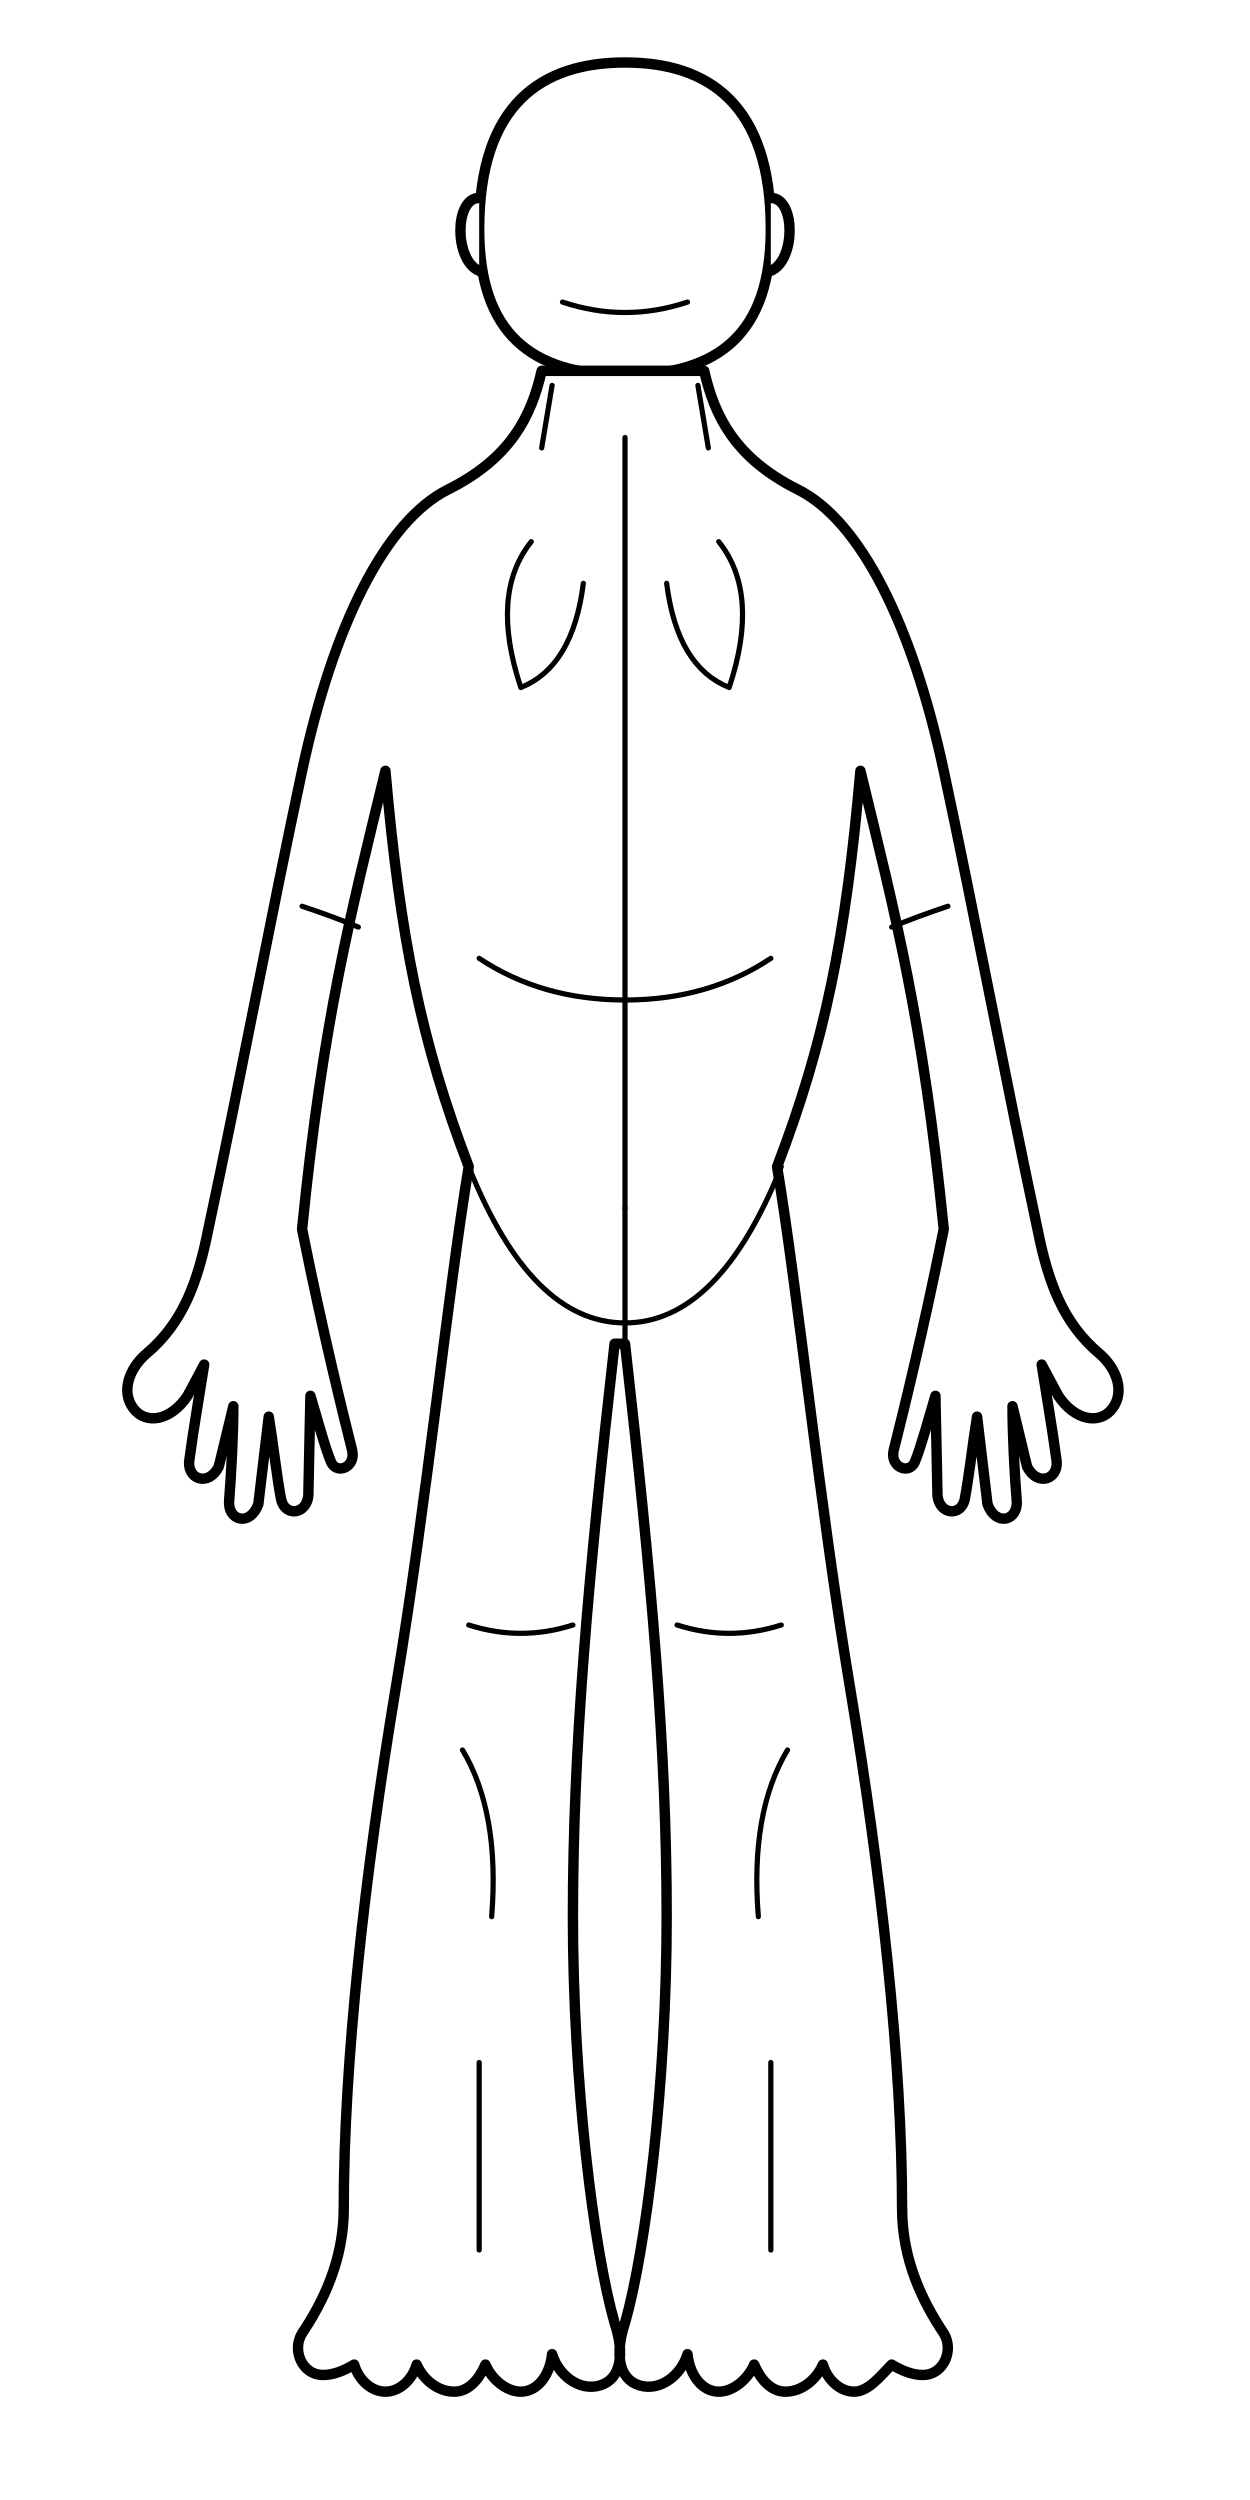
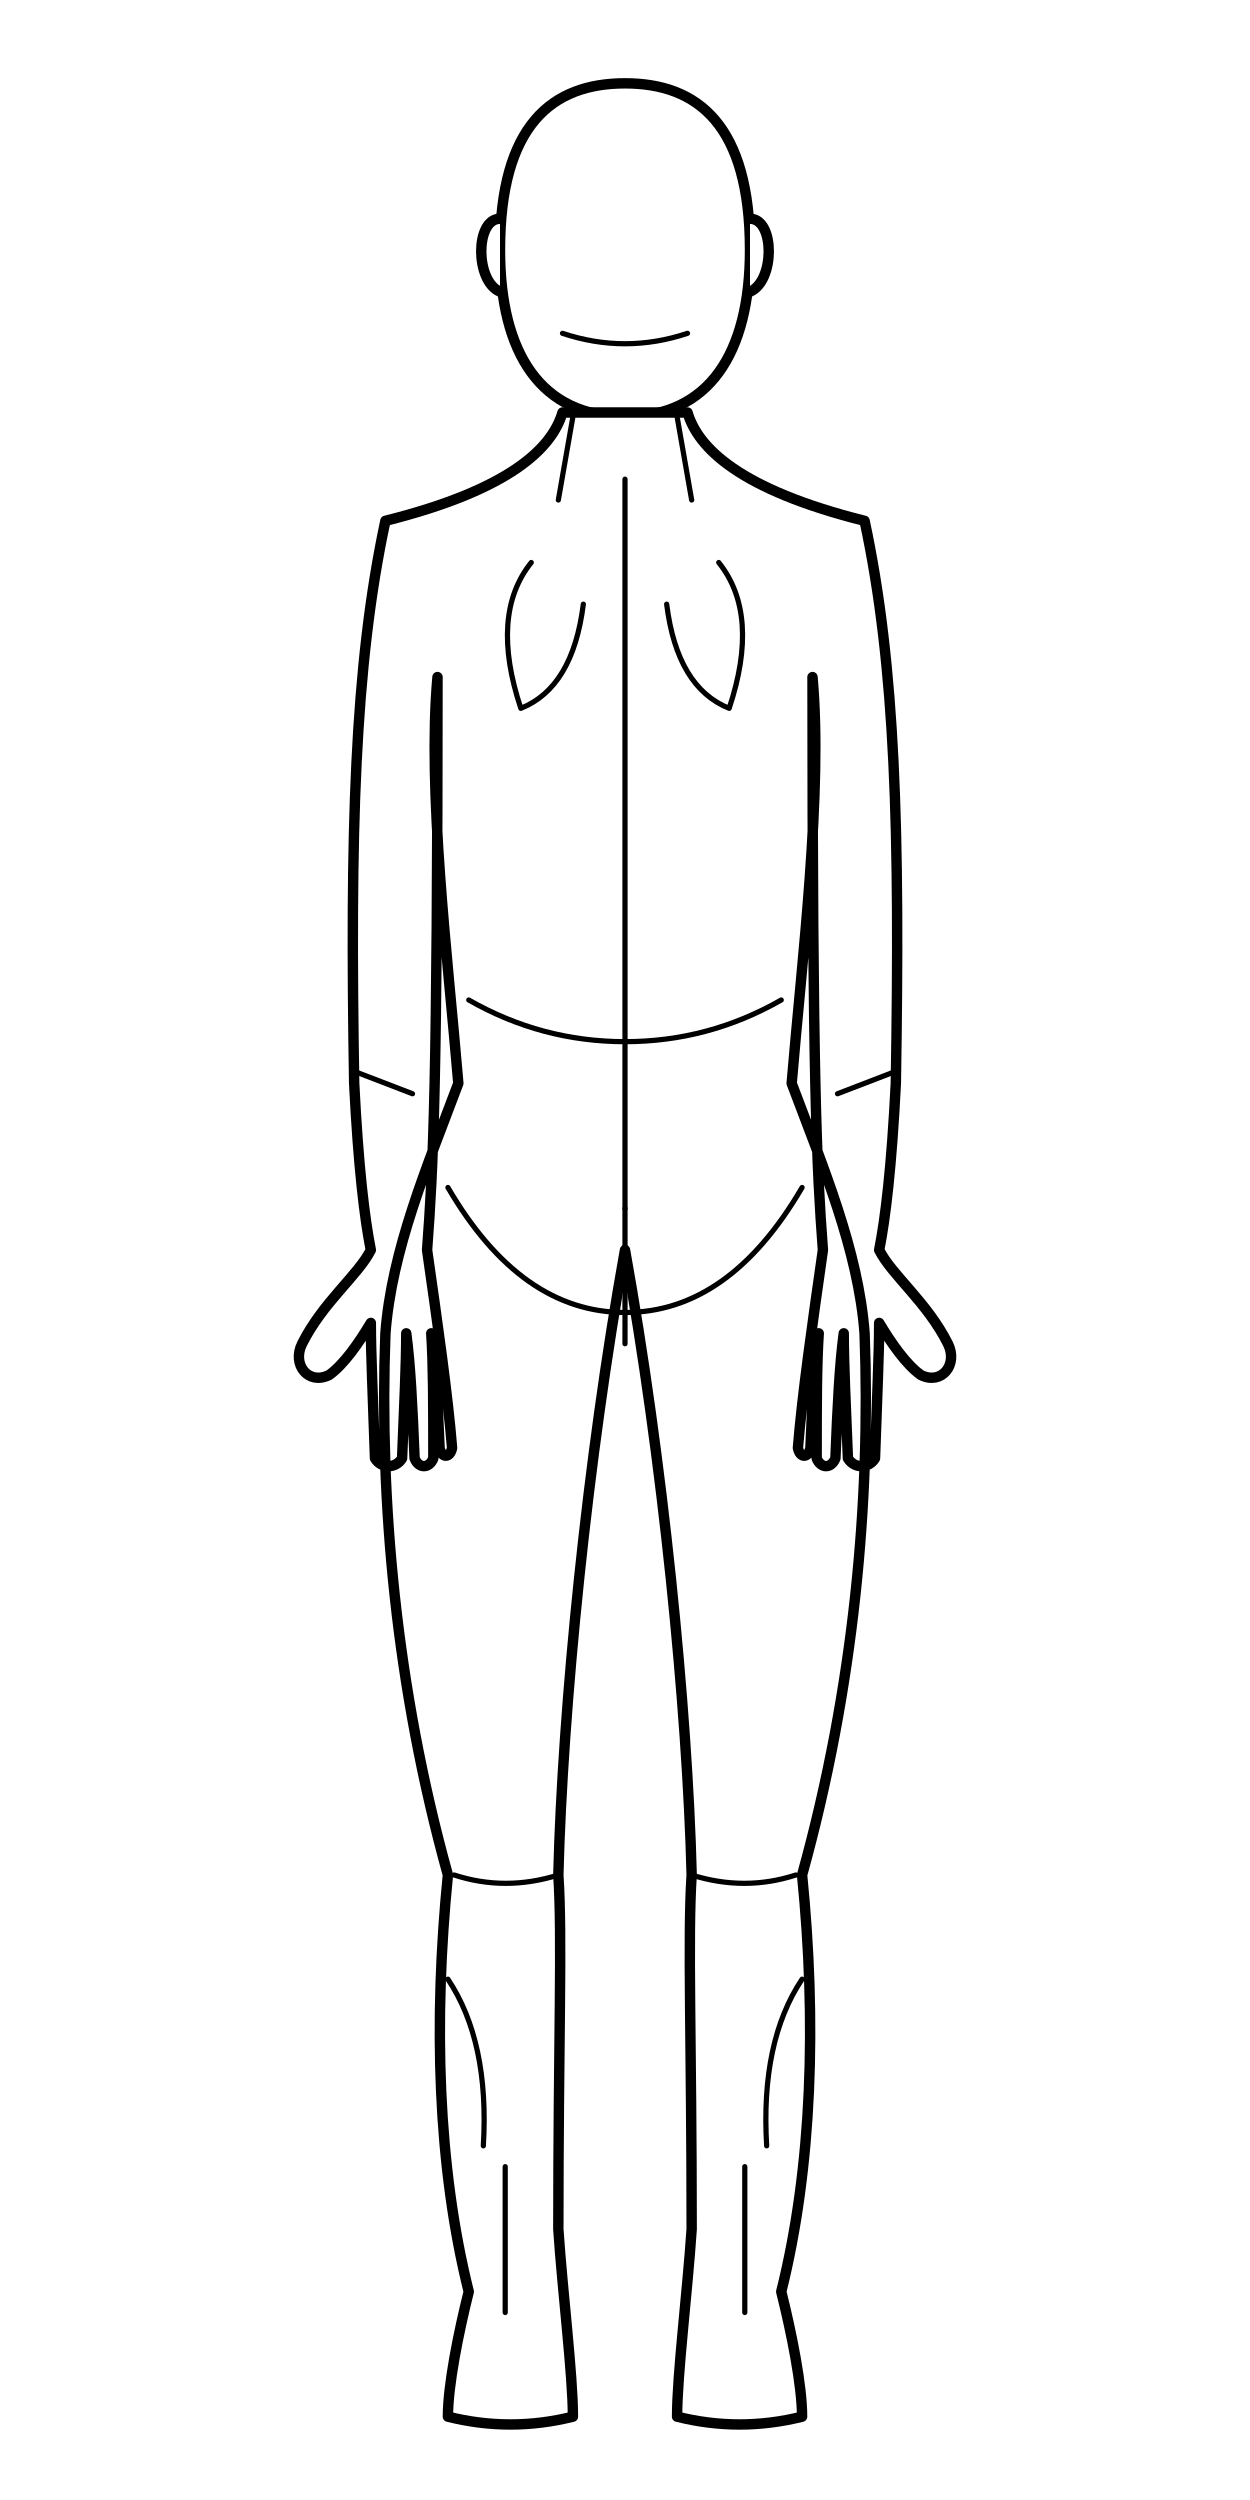
<svg xmlns="http://www.w3.org/2000/svg" width="600" height="1200" viewBox="0 0 600 1200">
  <rect width="600" height="1200" fill="#ffffff" />
  <g fill="#ffffff" stroke="#000000" stroke-width="5" stroke-linecap="round" stroke-linejoin="round">
-     <path d="M 230 110 C 230 50 260 30 300 30 C 340 30 370 50 370 110 C 370 160 345 180 300 180 C 255 180 230 160 230 110 Z" />
-     <path d="M 230 95 C 218 95 218 125 230 130" />
-     <path d="M 370 95 C 382 95 382 125 370 130" />
-     <path d="M 260 178               C 255 200 245 220 215 235               C 185 250 160 300 145 370               C 130 440 115 520 100 590               C 95 615 88 635 70 650              C 62 657 58 668 64 676              C 70 684 82 682 90 670              L 98 655              C 96 668 93 685 91 700              C 89 710 100 714 105 704              L 112 675              C 112 688 111 708 110 720              C 109 730 120 733 124 722              L 129 680              C 131 692 133 710 135 720              C 137 728 147 727 148 718              L 149 670              C 152 680 156 695 159 702              C 162 708 171 704 169 696              C 165 680 155 640 145 590              C 155 490 168 440 185 370              C 192 450 202 500 225 560              C 215 620 205 720 190 810              C 175 900 165 990 165 1060              C 165 1085 155 1105 145 1120              C 140 1128 145 1140 155 1140              C 160 1140 165 1138 170 1135              C 172 1142 178 1148 185 1148              C 192 1148 198 1142 200 1135              C 203 1142 210 1148 218 1148              C 225 1148 230 1142 233 1135              C 236 1142 243 1148 250 1148              C 258 1148 264 1140 265 1130              C 268 1140 278 1148 288 1145              C 298 1142 300 1130 295 1115              C 285 1080 275 1000 275 920              C 275 840 282 760 295 645              L 300 645              C 313 760 320 840 320 920              C 320 1000 310 1080 300 1115              C 295 1130 297 1142 307 1145              C 317 1148 327 1140 330 1130              C 331 1140 337 1148 345 1148              C 352 1148 359 1142 362 1135              C 365 1142 370 1148 377 1148              C 385 1148 392 1142 395 1135              C 397 1142 403 1148 410 1148              C 417 1148 423 1140 428 1135              C 433 1138 438 1140 443 1140              C 453 1140 458 1128 453 1120              C 443 1105 433 1085 433 1060              C 433 990 423 900 408 810              C 393 720 383 620 373 560              C 396 500 406 450 413 370              C 430 440 443 490 453 590              C 443 640 433 680 429 696              C 427 704 436 708 439 702              C 442 695 446 680 449 670              L 450 718              C 451 727 461 728 463 720              C 465 710 467 692 469 680              L 474 722              C 478 733 489 730 488 720              C 487 708 486 688 486 675              L 493 704              C 498 714 509 710 507 700              C 505 685 502 668 500 655              L 508 670              C 516 682 528 684 534 676              C 540 668 536 657 528 650              C 510 635 503 615 498 590              C 483 520 468 440 453 370              C 438 300 413 250 383 235              C 353 220 343 200 338 178              Z" />
+     <path d="M 240 120 C 240 60 265 40 300 40 C 335 40 360 60 360 120 C 360 170 340 200 300 200 C 260 200 240 170 240 120 Z" />
+     <path d="M 240 105 C 228 105 228 135 240 140" />
+     <path d="M 360 105 C 372 105 372 135 360 140" />
+     <path d="M 270 198              C 265 215 245 235 185 250              C 170 320 168 400 170 520              C 172 560 175 585 178 600              C 172 612 155 625 145 645              C 140 655 148 665 158 660              C 165 655 172 645 178 635              C 178 650 179 670 180 700              C 183 705 190 705 193 700              C 194 675 195 655 195 640              C 197 655 198 675 199 700              C 201 705 206 705 208 700              C 208 675 208 655 207 640              C 209 655 210 670 211 695              C 212 700 216 700 217 695              C 215 670 210 635 205 600              C 208 560 210 520 210 325              C 205 380 215 460 220 520              C 205 560 188 600 185 640              C 182 720 190 810 215 900              C 208 970 210 1040 225 1100              C 220 1120 215 1145 215 1160              C 235 1165 255 1165 275 1160              C 275 1140 270 1100 268 1070              C 268 980 270 930 268 900              C 270 820 282 700 300 600              C 318 700 330 820 332 900              C 330 930 332 980 332 1070              C 330 1100 325 1140 325 1160              C 345 1165 365 1165 385 1160              C 385 1145 380 1120 375 1100              C 390 1040 392 970 385 900              C 410 810 418 720 415 640              C 412 600 395 560 380 520              C 385 460 395 380 390 325              C 390 520 392 560 395 600              C 390 635 385 670 383 695              C 384 700 388 700 389 695              C 390 670 391 655 393 640              C 392 655 392 675 392 700              C 394 705 399 705 401 700              C 402 675 403 655 405 640              C 405 655 406 675 407 700              C 410 705 417 705 420 700              C 421 670 422 650 422 635              C 428 645 435 655 442 660              C 452 665 460 655 455 645              C 445 625 428 612 422 600              C 425 585 428 560 430 520              C 432 400 430 320 415 250              C 355 235 335 215 330 198              Z" />
  </g>
  <g fill="none" stroke="#000000" stroke-width="2.5" stroke-linecap="round" stroke-linejoin="round">
-     <path d="M 270 145 Q 300 155 330 145" />
-     <path d="M 265 185 L 260 215" />
-     <path d="M 335 185 L 340 215" />
-     <path d="M 300 210 L 300 580" />
-     <path d="M 255 260 Q 235 285 250 330 Q 275 320 280 280" />
-     <path d="M 345 260 Q 365 285 350 330 Q 325 320 320 280" />
-     <path d="M 230 460 Q 260 480 300 480 Q 340 480 370 460" />
-     <path d="M 225 560 Q 255 635 300 635" />
-     <path d="M 375 560 Q 345 635 300 635" />
+     <path d="M 270 160 Q 300 170 330 160" />
+     <path d="M 275 200 L 268 240" />
+     <path d="M 325 200 L 332 240" />
+     <path d="M 300 230 L 300 580" />
+     <path d="M 255 270 Q 235 295 250 340 Q 275 330 280 290" />
+     <path d="M 345 270 Q 365 295 350 340 Q 325 330 320 290" />
+     <path d="M 225 480 Q 260 500 300 500 Q 340 500 375 480" />
+     <path d="M 215 570 Q 250 630 300 630" />
+     <path d="M 385 570 Q 350 630 300 630" />
    <path d="M 300 580 L 300 645" />
-     <path d="M 145 435 Q 160 440 172 445" />
-     <path d="M 455 435 Q 440 440 428 445" />
-     <path d="M 225 780 Q 250 788 275 780" />
-     <path d="M 375 780 Q 350 788 325 780" />
-     <path d="M 222 840 Q 240 870 236 920" />
-     <path d="M 378 840 Q 360 870 364 920" />
-     <path d="M 230 990 L 230 1080" />
-     <path d="M 370 990 L 370 1080" />
+     <path d="M 172 515 Q 185 520 198 525" />
+     <path d="M 428 515 Q 415 520 402 525" />
+     <path d="M 218 900 Q 242.5 908 268 900" />
+     <path d="M 382 900 Q 357.5 908 332 900" />
+     <path d="M 215 950 Q 235 980 232 1030" />
+     <path d="M 385 950 Q 365 980 368 1030" />
+     <path d="M 242.5 1040 L 242.5 1110" />
+     <path d="M 357.5 1040 L 357.5 1110" />
  </g>
</svg>
